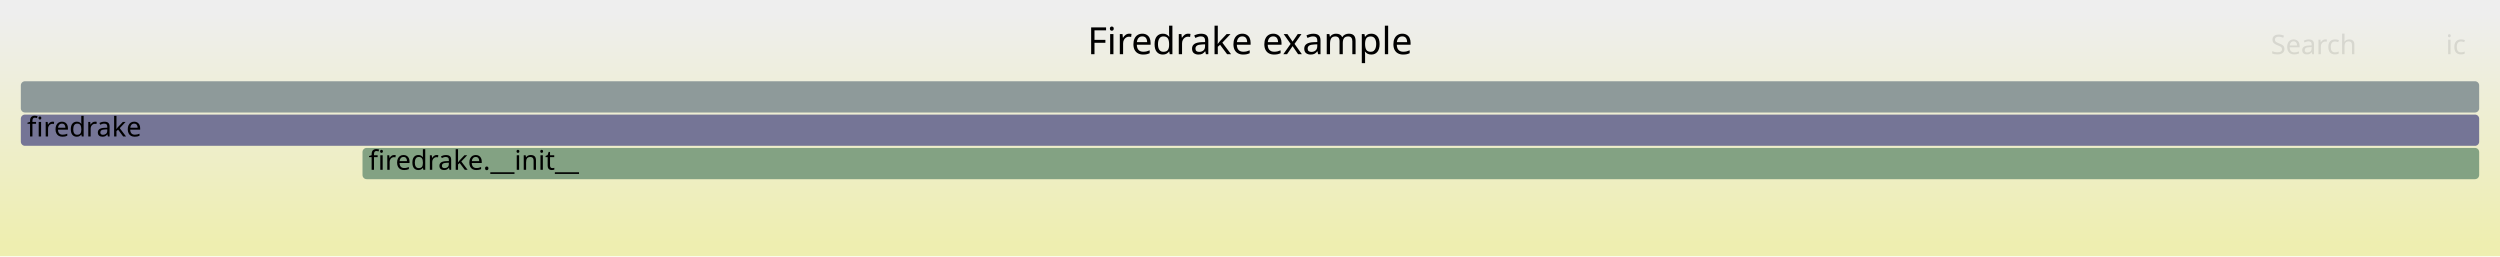
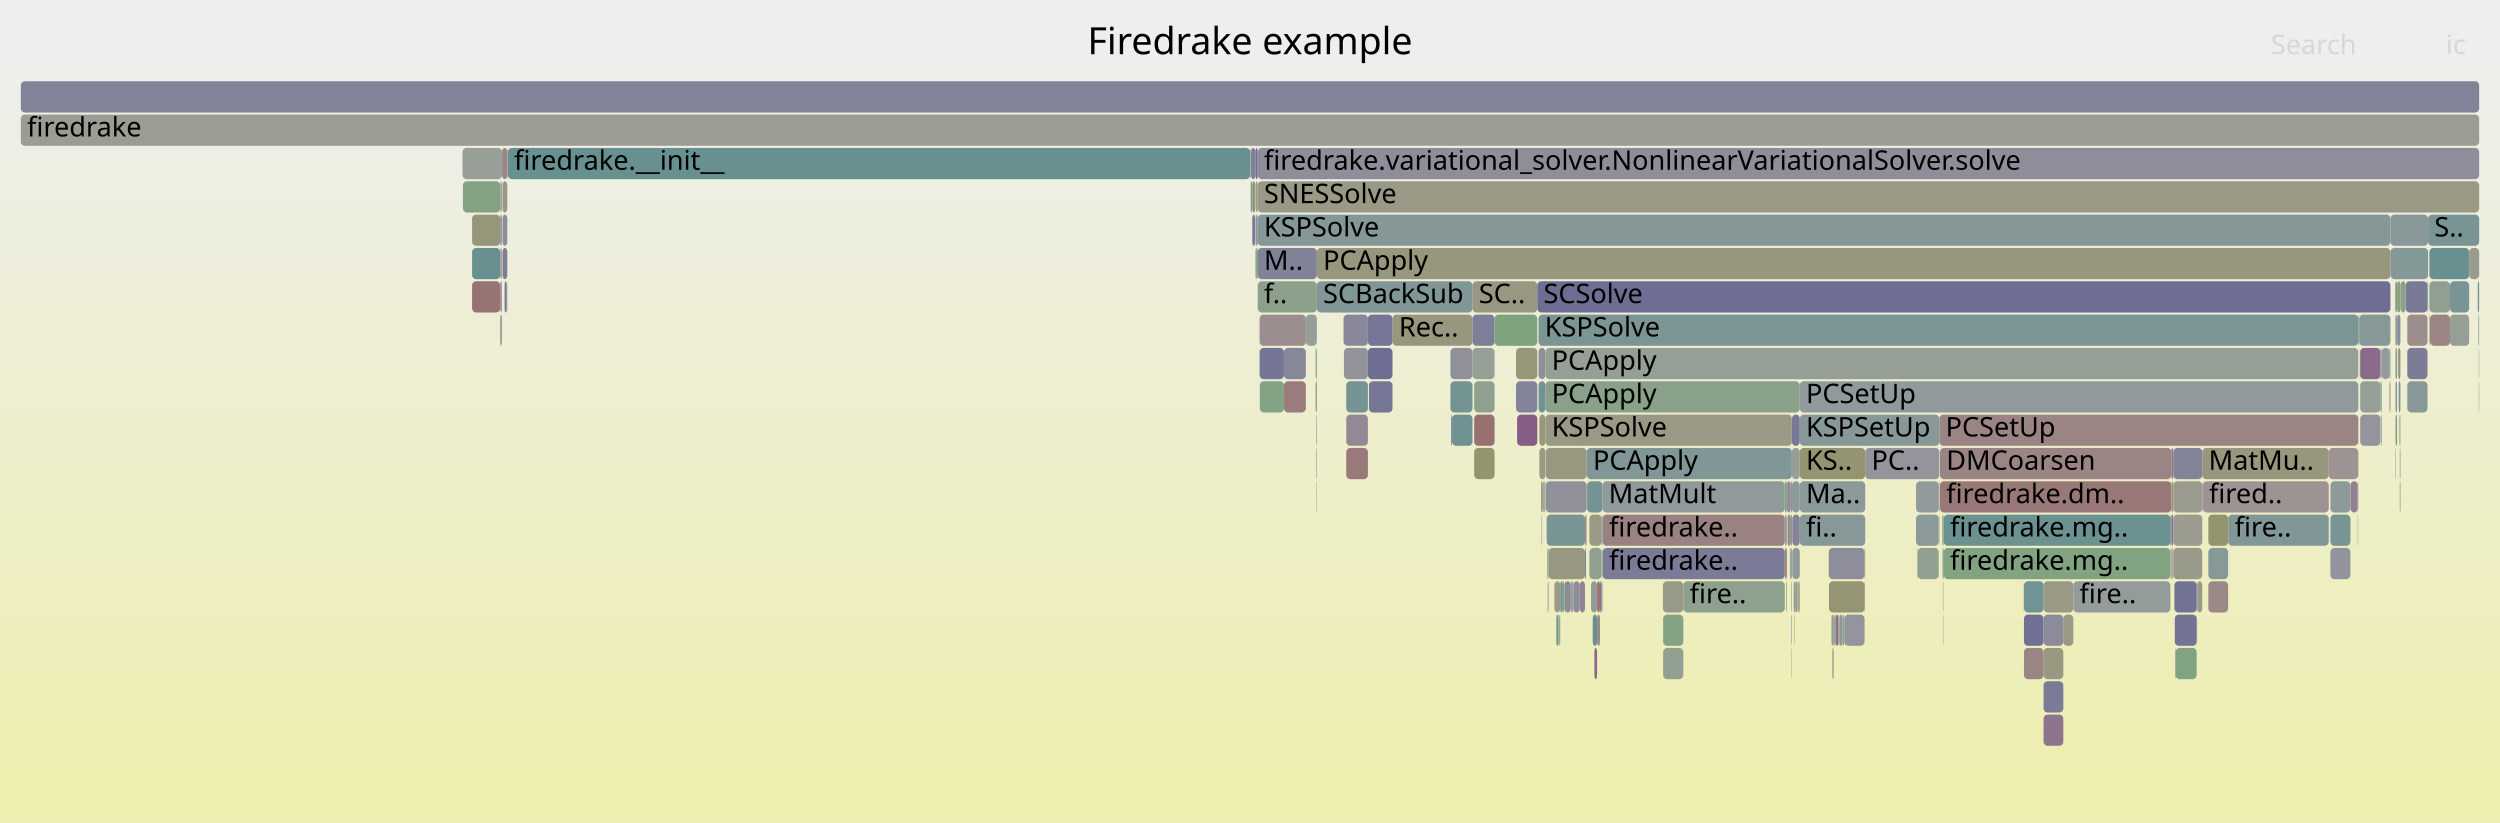
- <svg xmlns="http://www.w3.org/2000/svg" version="1.1" width="1200" height="123" viewBox="0 0 1200 123">
+ <svg xmlns="http://www.w3.org/2000/svg" version="1.1" width="1200" height="395" viewBox="0 0 1200 395">
  <defs>
    <linearGradient id="background" y1="0" y2="1" x1="0" x2="0">
      <stop stop-color="#eeeeee" offset="5%" />
      <stop stop-color="#eeeeb0" offset="95%" />
    </linearGradient>
  </defs>
  <style type="text/css">
	text { font-family:Verdana; font-size:13px; fill:rgb(0,0,0); }
	#search, #ignorecase { opacity:0.1; cursor:pointer; }
	#search:hover, #search.show, #ignorecase:hover, #ignorecase.show { opacity:1; }
	#subtitle { text-anchor:middle; font-color:rgb(160,160,160); }
	#title { text-anchor:middle; font-size:18px}
	#unzoom { cursor:pointer; }
	#frames &gt; *:hover { stroke:black; stroke-width:0.5; cursor:pointer; }
	.hide { display:none; }
	.parent { opacity:0.5; }
</style>
-   <rect x="0.0" y="0" width="1200.0" height="123.0" fill="url(#background)" />
+   <rect x="0.0" y="0" width="1200.0" height="395.0" fill="url(#background)" />
  <text id="title" x="600.00" y="26">Firedrake example</text>
-   <text id="details" x="10.00" y="105"> </text>
+   <text id="details" x="10.00" y="377"> </text>
  <text id="unzoom" x="10.00" y="26" class="hide">Reset Zoom</text>
  <text id="search" x="1090.00" y="26">Search</text>
  <text id="ignorecase" x="1174.00" y="26">ic</text>
-   <text id="matched" x="1090.00" y="105"> </text>
+   <text id="matched" x="1090.00" y="377"> </text>
  <g id="frames">
    <g>
-       <rect x="10.0" y="39" width="1180.0" height="15.0" fill="rgb(141.839,153.81,153.81)" rx="2" ry="2" />
+       <rect x="740.4" y="231" width="0.5" height="15.0" fill="rgb(154.725,132.892,132.892)" rx="2" ry="2" />
+       <text x="743.38" y="241.5" />
+     </g>
+     <g>
+       <rect x="644.9" y="151" width="11.7" height="15.0" fill="rgb(135.565,135.565,153.658)" rx="2" ry="2" />
+       <text x="647.93" y="161.5" />
+     </g>
+     <g>
+       <rect x="1117.8" y="215" width="14.1" height="15.0" fill="rgb(156.595,147.231,147.231)" rx="2" ry="2" />
+       <text x="1120.83" y="225.5" />
+     </g>
+     <g>
+       <rect x="895.3" y="215" width="35.6" height="15.0" fill="rgb(147.547,147.547,155.977)" rx="2" ry="2" />
+       <text x="898.30" y="225.5">PC..</text>
+     </g>
+     <g>
+       <rect x="1054.4" y="279" width="0.2" height="15.0" fill="rgb(123.195,148.976,148.976)" rx="2" ry="2" />
+       <text x="1057.38" y="289.5" />
+     </g>
+     <g>
+       <rect x="932.3" y="247" width="0.5" height="15.0" fill="rgb(148.975,148.975,114.262)" rx="2" ry="2" />
+       <text x="935.30" y="257.5" />
+     </g>
+     <g>
+       <rect x="859.6" y="231" width="0.5" height="15.0" fill="rgb(144.093,122.363,144.093)" rx="2" ry="2" />
+       <text x="862.59" y="241.5" />
+     </g>
+     <g>
+       <rect x="601.1" y="87" width="1.5" height="15.0" fill="rgb(147.98,147.98,109.439)" rx="2" ry="2" />
+       <text x="604.11" y="97.5" />
+     </g>
+     <g>
+       <rect x="919.7" y="247" width="10.9" height="15.0" fill="rgb(139.754,153.27,153.27)" rx="2" ry="2" />
+       <text x="922.67" y="257.5" />
+     </g>
+     <g>
+       <rect x="859.6" y="247" width="0.5" height="15.0" fill="rgb(106.412,144.625,144.625)" rx="2" ry="2" />
+       <text x="862.59" y="257.5" />
+     </g>
+     <g>
+       <rect x="1155.5" y="183" width="9.7" height="15.0" fill="rgb(135.793,152.243,152.243)" rx="2" ry="2" />
+       <text x="1158.47" y="193.5" />
+     </g>
+     <g>
+       <rect x="862.8" y="279" width="0.6" height="15.0" fill="rgb(138.779,161.129,138.779)" rx="2" ry="2" />
+       <text x="865.76" y="289.5" />
+     </g>
+     <g>
+       <rect x="1146.7" y="183" width="0.3" height="15.0" fill="rgb(152.283,152.283,130.296)" rx="2" ry="2" />
+       <text x="1149.71" y="193.5" />
+     </g>
+     <g>
+       <rect x="1151.9" y="215" width="0.3" height="15.0" fill="rgb(120.901,148.382,148.382)" rx="2" ry="2" />
+       <text x="1154.87" y="225.5" />
+     </g>
+     <g>
+       <rect x="706.8" y="135" width="31.1" height="15.0" fill="rgb(152.181,152.181,129.801)" rx="2" ry="2" />
+       <text x="709.82" y="145.5">SC..</text>
+     </g>
+     <g>
+       <rect x="879.1" y="295" width="1.1" height="15.0" fill="rgb(144.838,154.588,154.588)" rx="2" ry="2" />
+       <text x="882.09" y="305.5" />
+     </g>
+     <g>
+       <rect x="738.5" y="151" width="393.5" height="15.0" fill="rgb(123.387,149.026,149.026)" rx="2" ry="2" />
+       <text x="741.47" y="161.5">KSPSolve</text>
+     </g>
+     <g>
+       <rect x="798.2" y="279" width="9.8" height="15.0" fill="rgb(153.325,153.325,135.344)" rx="2" ry="2" />
+       <text x="801.15" y="289.5" />
+     </g>
+     <g>
+       <rect x="1149.8" y="215" width="0.2" height="15.0" fill="rgb(122.176,148.712,148.712)" rx="2" ry="2" />
+       <text x="1152.84" y="225.5" />
+     </g>
+     <g>
+       <rect x="646.2" y="199" width="10.4" height="15.0" fill="rgb(149.497,136.212,149.497)" rx="2" ry="2" />
+       <text x="649.22" y="209.5" />
+     </g>
+     <g>
+       <rect x="980.9" y="279" width="14.3" height="15.0" fill="rgb(153.097,153.097,134.241)" rx="2" ry="2" />
+       <text x="983.89" y="289.5" />
+     </g>
+     <g>
+       <rect x="884.3" y="295" width="1.0" height="15.0" fill="rgb(154.474,154.474,140.913)" rx="2" ry="2" />
+       <text x="887.27" y="305.5" />
+     </g>
+     <g>
+       <rect x="881.1" y="295" width="1.3" height="15.0" fill="rgb(138.746,108.662,138.746)" rx="2" ry="2" />
+       <text x="884.06" y="305.5" />
+     </g>
+     <g>
+       <rect x="766.6" y="279" width="1.4" height="15.0" fill="rgb(152.51,115.909,115.909)" rx="2" ry="2" />
+       <text x="769.64" y="289.5" />
+     </g>
+     <g>
+       <rect x="760.8" y="247" width="0.5" height="15.0" fill="rgb(156.49,146.42,146.42)" rx="2" ry="2" />
+       <text x="763.76" y="257.5" />
+     </g>
+     <g>
+       <rect x="1043.7" y="279" width="10.7" height="15.0" fill="rgb(114.22,114.22,149.526)" rx="2" ry="2" />
+       <text x="1046.72" y="289.5" />
+     </g>
+     <g>
+       <rect x="1044.1" y="311" width="0.2" height="15.0" fill="rgb(135.204,99.585,135.204)" rx="2" ry="2" />
+       <text x="1047.07" y="321.5" />
+     </g>
+     <g>
+       <rect x="743.3" y="263" width="17.5" height="15.0" fill="rgb(152.236,152.236,130.067)" rx="2" ry="2" />
+       <text x="746.34" y="273.5" />
+     </g>
+     <g>
+       <rect x="858.0" y="247" width="1.6" height="15.0" fill="rgb(155.089,135.681,135.681)" rx="2" ry="2" />
+       <text x="860.96" y="257.5" />
+     </g>
+     <g>
+       <rect x="707.6" y="183" width="9.8" height="15.0" fill="rgb(141.958,160.611,141.958)" rx="2" ry="2" />
+       <text x="710.58" y="193.5" />
+     </g>
+     <g>
+       <rect x="863.9" y="247" width="31.4" height="15.0" fill="rgb(135.377,152.135,152.135)" rx="2" ry="2" />
+       <text x="866.88" y="257.5">fi..</text>
+     </g>
+     <g>
+       <rect x="1189.8" y="183" width="0.2" height="15.0" fill="rgb(131.338,151.088,151.088)" rx="2" ry="2" />
+       <text x="1192.84" y="193.5" />
+     </g>
+     <g>
+       <rect x="240.9" y="87" width="0.1" height="15.0" fill="rgb(125.818,125.818,151.771)" rx="2" ry="2" />
+       <text x="243.86" y="97.5" />
+     </g>
+     <g>
+       <rect x="1149.8" y="167" width="0.2" height="15.0" fill="rgb(132.06,162.223,132.06)" rx="2" ry="2" />
+       <text x="1152.84" y="177.5" />
+     </g>
+     <g>
+       <rect x="697.0" y="199" width="9.8" height="15.0" fill="rgb(110.184,145.603,145.603)" rx="2" ry="2" />
+       <text x="699.99" y="209.5" />
+     </g>
+     <g>
+       <rect x="1041.8" y="247" width="0.5" height="15.0" fill="rgb(137.246,104.817,137.246)" rx="2" ry="2" />
+       <text x="1044.77" y="257.5" />
+     </g>
+     <g>
+       <rect x="600.1" y="71" width="0.2" height="15.0" fill="rgb(131.316,162.344,131.316)" rx="2" ry="2" />
+       <text x="603.10" y="81.5" />
+     </g>
+     <g>
+       <rect x="750.9" y="279" width="3.1" height="15.0" fill="rgb(139.446,139.446,154.409)" rx="2" ry="2" />
+       <text x="753.88" y="289.5" />
+     </g>
+     <g>
+       <rect x="602.8" y="119" width="0.5" height="15.0" fill="rgb(124.245,163.495,124.245)" rx="2" ry="2" />
+       <text x="605.81" y="129.5" />
+     </g>
+     <g>
+       <rect x="798.3" y="295" width="9.7" height="15.0" fill="rgb(132.321,162.18,132.321)" rx="2" ry="2" />
+       <text x="801.34" y="305.5" />
+     </g>
+     <g>
+       <rect x="1128.2" y="231" width="3.5" height="15.0" fill="rgb(145.974,127.184,145.974)" rx="2" ry="2" />
+       <text x="1131.23" y="241.5" />
+     </g>
+     <g>
+       <rect x="1147.2" y="183" width="0.2" height="15.0" fill="rgb(149.14,149.14,115.062)" rx="2" ry="2" />
+       <text x="1150.23" y="193.5" />
+     </g>
+     <g>
+       <rect x="863.4" y="279" width="0.5" height="15.0" fill="rgb(153.947,153.947,138.358)" rx="2" ry="2" />
+       <text x="866.39" y="289.5" />
+     </g>
+     <g>
+       <rect x="1132.7" y="167" width="0.2" height="15.0" fill="rgb(149.364,149.364,116.15)" rx="2" ry="2" />
+       <text x="1135.70" y="177.5" />
+     </g>
+     <g>
+       <rect x="243.2" y="135" width="0.3" height="15.0" fill="rgb(153.61,153.61,136.726)" rx="2" ry="2" />
+       <text x="246.21" y="145.5" />
+     </g>
+     <g>
+       <rect x="1189.6" y="151" width="0.4" height="15.0" fill="rgb(150.073,159.29,150.073)" rx="2" ry="2" />
+       <text x="1192.57" y="161.5" />
+     </g>
+     <g>
+       <rect x="860.1" y="199" width="3.8" height="15.0" fill="rgb(121.426,121.426,150.921)" rx="2" ry="2" />
+       <text x="863.13" y="209.5" />
+     </g>
+     <g>
+       <rect x="696.6" y="199" width="0.4" height="15.0" fill="rgb(108.764,108.764,148.471)" rx="2" ry="2" />
+       <text x="699.65" y="209.5" />
+     </g>
+     <g>
+       <rect x="920.2" y="263" width="0.2" height="15.0" fill="rgb(151.358,151.358,125.811)" rx="2" ry="2" />
+       <text x="923.22" y="273.5" />
+     </g>
+     <g>
+       <rect x="933.0" y="263" width="108.8" height="15.0" fill="rgb(129.171,162.693,129.171)" rx="2" ry="2" />
+       <text x="936.01" y="273.5">firedrake.mg..</text>
+     </g>
+     <g>
+       <rect x="240.1" y="135" width="0.8" height="15.0" fill="rgb(150.583,138.995,150.583)" rx="2" ry="2" />
+       <text x="243.05" y="145.5" />
+     </g>
+     <g>
+       <rect x="765.3" y="311" width="1.3" height="15.0" fill="rgb(137.657,105.872,137.657)" rx="2" ry="2" />
+       <text x="768.28" y="321.5" />
+     </g>
+     <g>
+       <rect x="931.2" y="231" width="111.1" height="15.0" fill="rgb(153.07,120.203,120.203)" rx="2" ry="2" />
+       <text x="934.20" y="241.5">firedrake.dm..</text>
+     </g>
+     <g>
+       <rect x="10.0" y="55" width="1180.0" height="15.0" fill="rgb(155.5,155.5,145.883)" rx="2" ry="2" />
+       <text x="13.00" y="65.5">firedrake</text>
+     </g>
+     <g>
+       <rect x="1176.0" y="151" width="9.2" height="15.0" fill="rgb(149.059,159.455,149.059)" rx="2" ry="2" />
+       <text x="1179.02" y="161.5" />
+     </g>
+     <g>
+       <rect x="631.8" y="215" width="0.3" height="15.0" fill="rgb(154.979,154.979,143.362)" rx="2" ry="2" />
+       <text x="634.80" y="225.5" />
+     </g>
+     <g>
+       <rect x="1060.0" y="247" width="9.5" height="15.0" fill="rgb(148.047,148.047,109.766)" rx="2" ry="2" />
+       <text x="1062.99" y="257.5" />
+     </g>
+     <g>
+       <rect x="1154.7" y="135" width="10.5" height="15.0" fill="rgb(121.97,121.97,151.027)" rx="2" ry="2" />
+       <text x="1157.71" y="145.5" />
+     </g>
+     <g>
+       <rect x="758.3" y="279" width="2.5" height="15.0" fill="rgb(147.178,130.269,147.178)" rx="2" ry="2" />
+       <text x="761.32" y="289.5" />
+     </g>
+     <g>
+       <rect x="602.6" y="71" width="1.1" height="15.0" fill="rgb(112.497,112.497,149.193)" rx="2" ry="2" />
+       <text x="605.62" y="81.5" />
+     </g>
+     <g>
+       <rect x="741.4" y="231" width="0.4" height="15.0" fill="rgb(156.414,145.842,145.842)" rx="2" ry="2" />
+       <text x="744.41" y="241.5" />
+     </g>
+     <g>
+       <rect x="862.6" y="279" width="0.2" height="15.0" fill="rgb(155.193,155.193,144.398)" rx="2" ry="2" />
+       <text x="865.61" y="289.5" />
+     </g>
+     <g>
+       <rect x="1118.6" y="231" width="9.6" height="15.0" fill="rgb(142.26,153.919,153.919)" rx="2" ry="2" />
+       <text x="1121.58" y="241.5" />
+     </g>
+     <g>
+       <rect x="222.2" y="87" width="17.9" height="15.0" fill="rgb(131.471,162.319,131.471)" rx="2" ry="2" />
+       <text x="225.18" y="97.5" />
+     </g>
+     <g>
+       <rect x="980.9" y="311" width="9.5" height="15.0" fill="rgb(152.416,152.416,130.937)" rx="2" ry="2" />
+       <text x="983.89" y="321.5" />
+     </g>
+     <g>
+       <rect x="990.4" y="295" width="4.8" height="15.0" fill="rgb(153.009,153.009,133.814)" rx="2" ry="2" />
+       <text x="993.43" y="305.5" />
+     </g>
+     <g>
+       <rect x="668.4" y="151" width="38.4" height="15.0" fill="rgb(151.119,151.119,124.652)" rx="2" ry="2" />
+       <text x="671.45" y="161.5">Rec..</text>
+     </g>
+     <g>
+       <rect x="1150.6" y="151" width="1.6" height="15.0" fill="rgb(141.175,141.175,154.744)" rx="2" ry="2" />
+       <text x="1153.61" y="161.5" />
+     </g>
+     <g>
+       <rect x="761.3" y="247" width="0.3" height="15.0" fill="rgb(152.728,152.728,132.45)" rx="2" ry="2" />
+       <text x="764.27" y="257.5" />
+     </g>
+     <g>
+       <rect x="741.8" y="199" width="118.3" height="15.0" fill="rgb(152.819,152.819,132.893)" rx="2" ry="2" />
+       <text x="744.80" y="209.5">KSPSolve</text>
+     </g>
+     <g>
+       <rect x="863.9" y="215" width="31.4" height="15.0" fill="rgb(148.437,148.437,111.658)" rx="2" ry="2" />
+       <text x="866.88" y="225.5">KS..</text>
+     </g>
+     <g>
+       <rect x="932.6" y="295" width="0.2" height="15.0" fill="rgb(129.291,150.557,150.557)" rx="2" ry="2" />
+       <text x="935.58" y="305.5" />
+     </g>
+     <g>
+       <rect x="1042.4" y="263" width="0.4" height="15.0" fill="rgb(155.982,142.53,142.53)" rx="2" ry="2" />
+       <text x="1045.42" y="273.5" />
+     </g>
+     <g>
+       <rect x="728.2" y="199" width="9.7" height="15.0" fill="rgb(132.8,93.426,132.8)" rx="2" ry="2" />
+       <text x="731.20" y="209.5" />
+     </g>
+     <g>
+       <rect x="1142.6" y="183" width="0.6" height="15.0" fill="rgb(127.124,149.995,149.995)" rx="2" ry="2" />
+       <text x="1145.63" y="193.5" />
+     </g>
+     <g>
+       <rect x="707.6" y="199" width="9.8" height="15.0" fill="rgb(152.101,112.777,112.777)" rx="2" ry="2" />
+       <text x="710.58" y="209.5" />
+     </g>
+     <g>
+       <rect x="1143.2" y="167" width="3.8" height="15.0" fill="rgb(145.639,154.795,154.795)" rx="2" ry="2" />
+       <text x="1146.23" y="177.5" />
+     </g>
+     <g>
+       <rect x="603.7" y="119" width="28.4" height="15.0" fill="rgb(128.863,128.863,152.361)" rx="2" ry="2" />
+       <text x="606.69" y="129.5">M..</text>
+     </g>
+     <g>
+       <rect x="1166.1" y="135" width="9.9" height="15.0" fill="rgb(143.851,160.303,143.851)" rx="2" ry="2" />
+       <text x="1169.11" y="145.5" />
+     </g>
+     <g>
+       <rect x="995.2" y="279" width="46.6" height="15.0" fill="rgb(146.907,155.124,155.124)" rx="2" ry="2" />
+       <text x="998.15" y="289.5">fire..</text>
+     </g>
+     <g>
+       <rect x="1132.4" y="151" width="15.0" height="15.0" fill="rgb(136.177,152.342,152.342)" rx="2" ry="2" />
+       <text x="1135.41" y="161.5" />
+     </g>
+     <g>
+       <rect x="885.3" y="295" width="9.7" height="15.0" fill="rgb(147.503,147.503,155.968)" rx="2" ry="2" />
+       <text x="888.33" y="305.5" />
+     </g>
+     <g>
+       <rect x="1069.5" y="247" width="0.1" height="15.0" fill="rgb(127.55,150.106,150.106)" rx="2" ry="2" />
+       <text x="1072.47" y="257.5" />
+     </g>
+     <g>
+       <rect x="603.7" y="135" width="28.4" height="15.0" fill="rgb(138.988,161.095,138.988)" rx="2" ry="2" />
+       <text x="606.69" y="145.5">f..</text>
+     </g>
+     <g>
+       <rect x="1131.7" y="247" width="0.2" height="15.0" fill="rgb(150.461,150.461,121.464)" rx="2" ry="2" />
+       <text x="1134.67" y="257.5" />
+     </g>
+     <g>
+       <rect x="863.9" y="199" width="67.0" height="15.0" fill="rgb(136.114,152.326,152.326)" rx="2" ry="2" />
+       <text x="866.88" y="209.5">KSPSetUp</text>
+     </g>
+     <g>
+       <rect x="240.1" y="103" width="0.8" height="15.0" fill="rgb(138.33,138.33,154.193)" rx="2" ry="2" />
+       <text x="243.05" y="113.5" />
+     </g>
+     <g>
+       <rect x="1042.3" y="247" width="0.9" height="15.0" fill="rgb(120.755,120.755,150.791)" rx="2" ry="2" />
+       <text x="1045.29" y="257.5" />
+     </g>
+     <g>
+       <rect x="930.6" y="247" width="0.3" height="15.0" fill="rgb(154.342,154.342,140.273)" rx="2" ry="2" />
+       <text x="933.62" y="257.5" />
+     </g>
+     <g>
+       <rect x="742.0" y="215" width="19.6" height="15.0" fill="rgb(151.887,151.887,128.376)" rx="2" ry="2" />
+       <text x="745.05" y="225.5" />
+     </g>
+     <g>
+       <rect x="859.1" y="263" width="0.5" height="15.0" fill="rgb(155.266,155.266,144.751)" rx="2" ry="2" />
+       <text x="862.05" y="273.5" />
+     </g>
+     <g>
+       <rect x="1149.7" y="135" width="0.9" height="15.0" fill="rgb(151.595,151.595,126.959)" rx="2" ry="2" />
+       <text x="1152.69" y="145.5" />
+     </g>
+     <g>
+       <rect x="931.2" y="215" width="111.1" height="15.0" fill="rgb(154.589,131.848,131.848)" rx="2" ry="2" />
+       <text x="934.20" y="225.5">DMCoarsen</text>
+     </g>
+     <g>
+       <rect x="1042.3" y="231" width="0.9" height="15.0" fill="rgb(151.365,151.365,125.845)" rx="2" ry="2" />
+       <text x="1045.29" y="241.5" />
+     </g>
+     <g>
+       <rect x="895.2" y="263" width="0.1" height="15.0" fill="rgb(138.849,153.035,153.035)" rx="2" ry="2" />
+       <text x="898.16" y="273.5" />
+     </g>
+     <g>
+       <rect x="741.8" y="183" width="122.1" height="15.0" fill="rgb(137.259,161.376,137.259)" rx="2" ry="2" />
+       <text x="744.80" y="193.5">PCApply</text>
+     </g>
+     <g>
+       <rect x="761.6" y="215" width="98.5" height="15.0" fill="rgb(128.92,150.461,150.461)" rx="2" ry="2" />
+       <text x="764.63" y="225.5">PCApply</text>
+     </g>
+     <g>
+       <rect x="1132.0" y="151" width="0.4" height="15.0" fill="rgb(138.912,153.051,153.051)" rx="2" ry="2" />
+       <text x="1135.05" y="161.5" />
+     </g>
+     <g>
+       <rect x="632.1" y="135" width="74.7" height="15.0" fill="rgb(128.671,150.396,150.396)" rx="2" ry="2" />
+       <text x="635.08" y="145.5">SCBackSub</text>
+     </g>
+     <g>
+       <rect x="920.4" y="263" width="0.1" height="15.0" fill="rgb(141.51,160.684,141.51)" rx="2" ry="2" />
+       <text x="923.36" y="273.5" />
+     </g>
+     <g>
+       <rect x="932.4" y="263" width="0.2" height="15.0" fill="rgb(119.418,147.997,147.997)" rx="2" ry="2" />
+       <text x="935.45" y="273.5" />
+     </g>
+     <g>
+       <rect x="603.7" y="71" width="586.3" height="15.0" fill="rgb(142.154,142.154,154.933)" rx="2" ry="2" />
+       <text x="606.69" y="81.5">firedrake.variational_solver.NonlinearVariationalSolver.solve</text>
+     </g>
+     <g>
+       <rect x="1043.2" y="231" width="13.9" height="15.0" fill="rgb(155.18,155.18,144.335)" rx="2" ry="2" />
+       <text x="1046.23" y="241.5" />
+     </g>
+     <g>
+       <rect x="860.0" y="295" width="0.1" height="15.0" fill="rgb(133.032,133.032,153.167)" rx="2" ry="2" />
+       <text x="862.97" y="305.5" />
+     </g>
+     <g>
+       <rect x="768.0" y="279" width="0.8" height="15.0" fill="rgb(139.34,110.184,139.34)" rx="2" ry="2" />
+       <text x="770.97" y="289.5" />
+     </g>
+     <g>
+       <rect x="750.2" y="279" width="0.7" height="15.0" fill="rgb(132.57,162.14,132.57)" rx="2" ry="2" />
+       <text x="753.19" y="289.5" />
+     </g>
+     <g>
+       <rect x="762.9" y="247" width="5.9" height="15.0" fill="rgb(152.676,152.676,132.201)" rx="2" ry="2" />
+       <text x="765.92" y="257.5" />
+     </g>
+     <g>
+       <rect x="857.7" y="231" width="1.9" height="15.0" fill="rgb(143.867,143.867,155.265)" rx="2" ry="2" />
+       <text x="860.68" y="241.5" />
+     </g>
+     <g>
+       <rect x="766.6" y="295" width="1.4" height="15.0" fill="rgb(154.977,134.821,134.821)" rx="2" ry="2" />
+       <text x="769.64" y="305.5" />
+     </g>
+     <g>
+       <rect x="860.3" y="247" width="3.6" height="15.0" fill="rgb(131.831,131.831,152.935)" rx="2" ry="2" />
+       <text x="863.28" y="257.5" />
+     </g>
+     <g>
+       <rect x="738.9" y="199" width="2.9" height="15.0" fill="rgb(151.324,151.324,125.648)" rx="2" ry="2" />
+       <text x="741.90" y="209.5" />
+     </g>
+     <g>
+       <rect x="860.3" y="263" width="3.6" height="15.0" fill="rgb(143.476,154.234,154.234)" rx="2" ry="2" />
+       <text x="863.28" y="273.5" />
+     </g>
+     <g>
+       <rect x="603.7" y="103" width="543.7" height="15.0" fill="rgb(132.921,151.498,151.498)" rx="2" ry="2" />
+       <text x="606.69" y="113.5">KSPSolve</text>
+     </g>
+     <g>
+       <rect x="1142.8" y="199" width="0.2" height="15.0" fill="rgb(150.995,150.995,124.052)" rx="2" ry="2" />
+       <text x="1145.79" y="209.5" />
+     </g>
+     <g>
+       <rect x="971.5" y="279" width="9.4" height="15.0" fill="rgb(113.744,146.526,146.526)" rx="2" ry="2" />
+       <text x="974.51" y="289.5" />
+     </g>
+     <g>
+       <rect x="1054.4" y="295" width="0.2" height="15.0" fill="rgb(154.61,154.61,141.569)" rx="2" ry="2" />
+       <text x="1057.38" y="305.5" />
+     </g>
+     <g>
+       <rect x="882.7" y="295" width="0.2" height="15.0" fill="rgb(156.434,145.991,145.991)" rx="2" ry="2" />
+       <text x="885.70" y="305.5" />
+     </g>
+     <g>
+       <rect x="1151.7" y="199" width="0.2" height="15.0" fill="rgb(152.869,118.665,118.665)" rx="2" ry="2" />
+       <text x="1154.67" y="209.5" />
+     </g>
+     <g>
+       <rect x="1057.1" y="215" width="60.7" height="15.0" fill="rgb(151.179,151.179,124.945)" rx="2" ry="2" />
+       <text x="1060.13" y="225.5">MatMu..</text>
+     </g>
+     <g>
+       <rect x="1043.2" y="263" width="13.9" height="15.0" fill="rgb(153.956,153.956,138.4)" rx="2" ry="2" />
+       <text x="1046.23" y="273.5" />
+     </g>
+     <g>
+       <rect x="696.2" y="183" width="10.6" height="15.0" fill="rgb(115.985,147.107,147.107)" rx="2" ry="2" />
+       <text x="699.22" y="193.5" />
+     </g>
+     <g>
+       <rect x="706.8" y="167" width="10.6" height="15.0" fill="rgb(149.426,159.396,149.426)" rx="2" ry="2" />
+       <text x="709.82" y="177.5" />
+     </g>
+     <g>
+       <rect x="727.7" y="167" width="10.2" height="15.0" fill="rgb(150.248,150.248,120.434)" rx="2" ry="2" />
+       <text x="730.73" y="177.5" />
+     </g>
+     <g>
+       <rect x="919.7" y="231" width="10.9" height="15.0" fill="rgb(146.274,154.96,154.96)" rx="2" ry="2" />
+       <text x="922.67" y="241.5" />
+     </g>
+     <g>
+       <rect x="860.1" y="215" width="3.8" height="15.0" fill="rgb(149.894,159.32,149.894)" rx="2" ry="2" />
+       <text x="863.13" y="225.5" />
+     </g>
+     <g>
+       <rect x="1166.1" y="119" width="19.1" height="15.0" fill="rgb(105.373,144.356,144.356)" rx="2" ry="2" />
+       <text x="1169.11" y="129.5" />
+     </g>
+     <g>
+       <rect x="920.5" y="263" width="10.1" height="15.0" fill="rgb(146.49,159.874,146.49)" rx="2" ry="2" />
+       <text x="923.49" y="273.5" />
+     </g>
+     <g>
+       <rect x="880.8" y="295" width="0.3" height="15.0" fill="rgb(154.232,154.232,139.741)" rx="2" ry="2" />
+       <text x="883.76" y="305.5" />
+     </g>
+     <g>
+       <rect x="1132.9" y="199" width="9.7" height="15.0" fill="rgb(147.832,147.832,156.032)" rx="2" ry="2" />
+       <text x="1135.89" y="209.5" />
+     </g>
+     <g>
+       <rect x="1155.5" y="167" width="9.7" height="15.0" fill="rgb(124.212,124.212,151.46)" rx="2" ry="2" />
+       <text x="1158.47" y="177.5" />
+     </g>
+     <g>
+       <rect x="748.9" y="279" width="1.3" height="15.0" fill="rgb(117.501,147.5,147.5)" rx="2" ry="2" />
+       <text x="751.86" y="289.5" />
+     </g>
+     <g>
+       <rect x="616.3" y="183" width="10.5" height="15.0" fill="rgb(153.547,123.857,123.857)" rx="2" ry="2" />
+       <text x="619.25" y="193.5" />
+     </g>
+     <g>
+       <rect x="706.8" y="151" width="10.6" height="15.0" fill="rgb(125.564,125.564,151.722)" rx="2" ry="2" />
+       <text x="709.82" y="161.5" />
+     </g>
+     <g>
+       <rect x="761.8" y="231" width="7.4" height="15.0" fill="rgb(116.321,147.194,147.194)" rx="2" ry="2" />
+       <text x="764.77" y="241.5" />
+     </g>
+     <g>
+       <rect x="241.2" y="87" width="2.3" height="15.0" fill="rgb(153.054,153.054,134.03)" rx="2" ry="2" />
+       <text x="244.19" y="97.5" />
+     </g>
+     <g>
+       <rect x="1150.0" y="167" width="0.6" height="15.0" fill="rgb(128.028,150.23,150.23)" rx="2" ry="2" />
+       <text x="1153.04" y="177.5" />
+     </g>
+     <g>
+       <rect x="226.6" y="103" width="13.5" height="15.0" fill="rgb(150.449,150.449,121.406)" rx="2" ry="2" />
+       <text x="229.59" y="113.5" />
+     </g>
+     <g>
+       <rect x="604.6" y="151" width="22.2" height="15.0" fill="rgb(155.863,141.616,141.616)" rx="2" ry="2" />
+       <text x="607.61" y="161.5" />
+     </g>
+     <g>
+       <rect x="762.9" y="263" width="5.9" height="15.0" fill="rgb(146.098,159.937,146.098)" rx="2" ry="2" />
+       <text x="765.92" y="273.5" />
+     </g>
+     <g>
+       <rect x="626.8" y="151" width="5.3" height="15.0" fill="rgb(148.971,159.47,148.971)" rx="2" ry="2" />
+       <text x="629.84" y="161.5" />
+     </g>
+     <g>
+       <rect x="930.6" y="231" width="0.3" height="15.0" fill="rgb(129.549,129.549,152.493)" rx="2" ry="2" />
+       <text x="933.62" y="241.5" />
+     </g>
+     <g>
+       <rect x="1142.6" y="167" width="0.6" height="15.0" fill="rgb(156.794,148.75,148.75)" rx="2" ry="2" />
+       <text x="1145.63" y="177.5" />
+     </g>
+     <g>
+       <rect x="798.3" y="311" width="9.7" height="15.0" fill="rgb(145.276,160.071,145.276)" rx="2" ry="2" />
+       <text x="801.34" y="321.5" />
+     </g>
+     <g>
+       <rect x="646.2" y="215" width="10.4" height="15.0" fill="rgb(153.187,121.097,121.097)" rx="2" ry="2" />
+       <text x="649.22" y="225.5" />
+     </g>
+     <g>
+       <rect x="657.1" y="183" width="11.3" height="15.0" fill="rgb(118.168,118.168,150.291)" rx="2" ry="2" />
+       <text x="660.09" y="193.5" />
+     </g>
+     <g>
+       <rect x="1165.2" y="135" width="0.3" height="15.0" fill="rgb(106.912,144.755,144.755)" rx="2" ry="2" />
+       <text x="1168.18" y="145.5" />
+     </g>
+     <g>
+       <rect x="1150.0" y="199" width="0.6" height="15.0" fill="rgb(126.713,163.093,126.713)" rx="2" ry="2" />
+       <text x="1153.04" y="209.5" />
+     </g>
+     <g>
+       <rect x="240.1" y="87" width="0.8" height="15.0" fill="rgb(147.777,159.664,147.777)" rx="2" ry="2" />
+       <text x="243.05" y="97.5" />
+     </g>
+     <g>
+       <rect x="739.7" y="231" width="0.5" height="15.0" fill="rgb(153.08,153.08,134.157)" rx="2" ry="2" />
+       <text x="742.75" y="241.5" />
+     </g>
+     <g>
+       <rect x="1132.9" y="183" width="9.7" height="15.0" fill="rgb(148.943,159.474,148.943)" rx="2" ry="2" />
+       <text x="1135.89" y="193.5" />
+     </g>
+     <g>
+       <rect x="980.9" y="327" width="9.5" height="15.0" fill="rgb(122.884,122.884,151.203)" rx="2" ry="2" />
+       <text x="983.89" y="337.5" />
+     </g>
+     <g>
+       <rect x="930.9" y="199" width="201.1" height="15.0" fill="rgb(154.619,132.082,132.082)" rx="2" ry="2" />
+       <text x="933.88" y="209.5">PCSetUp</text>
+     </g>
+     <g>
+       <rect x="737.9" y="135" width="409.5" height="15.0" fill="rgb(110.349,110.349,148.777)" rx="2" ry="2" />
+       <text x="740.89" y="145.5">SCSolve</text>
+     </g>
+     <g>
+       <rect x="226.6" y="119" width="13.5" height="15.0" fill="rgb(104.343,144.089,144.089)" rx="2" ry="2" />
+       <text x="229.59" y="129.5" />
+     </g>
+     <g>
+       <rect x="754.7" y="279" width="0.6" height="15.0" fill="rgb(133.659,133.659,153.289)" rx="2" ry="2" />
+       <text x="757.71" y="289.5" />
+     </g>
+     <g>
+       <rect x="1151.4" y="183" width="0.8" height="15.0" fill="rgb(116.361,147.205,147.205)" rx="2" ry="2" />
+       <text x="1154.41" y="193.5" />
+     </g>
+     <g>
+       <rect x="932.8" y="263" width="0.2" height="15.0" fill="rgb(148.426,148.426,111.601)" rx="2" ry="2" />
+       <text x="935.79" y="273.5" />
+     </g>
+     <g>
+       <rect x="1043.2" y="215" width="13.9" height="15.0" fill="rgb(130.588,130.588,152.694)" rx="2" ry="2" />
+       <text x="1046.23" y="225.5" />
+     </g>
+     <g>
+       <rect x="1131.9" y="231" width="0.1" height="15.0" fill="rgb(154.487,131.064,131.064)" rx="2" ry="2" />
+       <text x="1134.89" y="241.5" />
+     </g>
+     <g>
+       <rect x="859.8" y="295" width="0.2" height="15.0" fill="rgb(122.727,148.855,148.855)" rx="2" ry="2" />
+       <text x="862.80" y="305.5" />
+     </g>
+     <g>
+       <rect x="742.7" y="263" width="0.6" height="15.0" fill="rgb(129.812,162.589,129.812)" rx="2" ry="2" />
+       <text x="745.73" y="273.5" />
+     </g>
+     <g>
+       <rect x="738.5" y="167" width="3.3" height="15.0" fill="rgb(143.268,143.268,155.149)" rx="2" ry="2" />
+       <text x="741.47" y="177.5" />
+     </g>
+     <g>
+       <rect x="1054.8" y="279" width="2.3" height="15.0" fill="rgb(153.857,153.857,137.92)" rx="2" ry="2" />
+       <text x="1057.84" y="289.5" />
+     </g>
+     <g>
+       <rect x="856.7" y="231" width="1.0" height="15.0" fill="rgb(133.298,162.021,133.298)" rx="2" ry="2" />
+       <text x="859.66" y="241.5" />
+     </g>
+     <g>
+       <rect x="971.5" y="295" width="9.4" height="15.0" fill="rgb(111.952,111.952,149.087)" rx="2" ry="2" />
+       <text x="974.51" y="305.5" />
+     </g>
+     <g>
+       <rect x="738.5" y="183" width="3.3" height="15.0" fill="rgb(110.524,145.692,145.692)" rx="2" ry="2" />
+       <text x="741.47" y="193.5" />
+     </g>
+     <g>
+       <rect x="631.9" y="231" width="0.2" height="15.0" fill="rgb(152.151,152.151,129.655)" rx="2" ry="2" />
+       <text x="634.93" y="241.5" />
+     </g>
+     <g>
+       <rect x="727.7" y="183" width="10.2" height="15.0" fill="rgb(129.561,129.561,152.496)" rx="2" ry="2" />
+       <text x="730.73" y="193.5" />
+     </g>
+     <g>
+       <rect x="1149.8" y="199" width="0.2" height="15.0" fill="rgb(152.917,152.917,133.368)" rx="2" ry="2" />
+       <text x="1152.84" y="209.5" />
+     </g>
+     <g>
+       <rect x="859.8" y="279" width="0.2" height="15.0" fill="rgb(149.434,149.434,116.487)" rx="2" ry="2" />
+       <text x="862.80" y="289.5" />
+     </g>
+     <g>
+       <rect x="243.8" y="71" width="356.3" height="15.0" fill="rgb(104.542,144.141,144.141)" rx="2" ry="2" />
+       <text x="246.76" y="81.5">firedrake.__init__</text>
+     </g>
+     <g>
+       <rect x="980.9" y="295" width="9.5" height="15.0" fill="rgb(139.126,139.126,154.347)" rx="2" ry="2" />
+       <text x="983.89" y="305.5" />
+     </g>
+     <g>
+       <rect x="932.6" y="263" width="0.2" height="15.0" fill="rgb(111.76,111.76,149.05)" rx="2" ry="2" />
+       <text x="935.58" y="273.5" />
+     </g>
+     <g>
+       <rect x="1147.4" y="119" width="18.1" height="15.0" fill="rgb(132.941,151.503,151.503)" rx="2" ry="2" />
+       <text x="1150.38" y="129.5" />
+     </g>
+     <g>
+       <rect x="857.4" y="279" width="0.3" height="15.0" fill="rgb(122.455,148.785,148.785)" rx="2" ry="2" />
+       <text x="860.42" y="289.5" />
+     </g>
+     <g>
+       <rect x="1151.9" y="199" width="0.3" height="15.0" fill="rgb(147.386,159.728,147.386)" rx="2" ry="2" />
+       <text x="1154.87" y="209.5" />
+     </g>
+     <g>
+       <rect x="769.2" y="231" width="87.5" height="15.0" fill="rgb(144.366,154.465,154.465)" rx="2" ry="2" />
+       <text x="772.16" y="241.5">MatMult</text>
+     </g>
+     <g>
+       <rect x="861.8" y="279" width="0.2" height="15.0" fill="rgb(107.249,144.842,144.842)" rx="2" ry="2" />
+       <text x="864.82" y="289.5" />
+     </g>
+     <g>
+       <rect x="632.1" y="119" width="515.3" height="15.0" fill="rgb(151.379,151.379,125.913)" rx="2" ry="2" />
+       <text x="635.08" y="129.5">PCApply</text>
+     </g>
+     <g>
+       <rect x="1150.0" y="151" width="0.6" height="15.0" fill="rgb(149.688,159.353,149.688)" rx="2" ry="2" />
+       <text x="1153.04" y="161.5" />
+     </g>
+     <g>
+       <rect x="1152.2" y="135" width="0.1" height="15.0" fill="rgb(144.643,154.537,154.537)" rx="2" ry="2" />
+       <text x="1155.18" y="145.5" />
+     </g>
+     <g>
+       <rect x="746.3" y="279" width="2.6" height="15.0" fill="rgb(153.972,153.972,138.48)" rx="2" ry="2" />
+       <text x="749.26" y="289.5" />
+     </g>
+     <g>
+       <rect x="656.6" y="151" width="11.8" height="15.0" fill="rgb(118.084,118.084,150.274)" rx="2" ry="2" />
+       <text x="659.62" y="161.5" />
+     </g>
+     <g>
+       <rect x="877.8" y="263" width="17.2" height="15.0" fill="rgb(141.352,141.352,154.778)" rx="2" ry="2" />
+       <text x="880.75" y="273.5" />
+     </g>
+     <g>
+       <rect x="808.0" y="279" width="48.7" height="15.0" fill="rgb(142.056,160.596,142.056)" rx="2" ry="2" />
+       <text x="811.03" y="289.5">fire..</text>
+     </g>
+     <g>
+       <rect x="859.8" y="311" width="0.2" height="15.0" fill="rgb(153.885,153.885,138.058)" rx="2" ry="2" />
+       <text x="862.80" y="321.5" />
+     </g>
+     <g>
+       <rect x="764.5" y="295" width="2.1" height="15.0" fill="rgb(105.481,144.384,144.384)" rx="2" ry="2" />
+       <text x="767.49" y="305.5" />
+     </g>
+     <g>
+       <rect x="856.8" y="247" width="0.9" height="15.0" fill="rgb(143.995,160.28,143.995)" rx="2" ry="2" />
+       <text x="859.83" y="257.5" />
+     </g>
+     <g>
+       <rect x="747.0" y="295" width="1.1" height="15.0" fill="rgb(123.815,149.137,149.137)" rx="2" ry="2" />
+       <text x="750.03" y="305.5" />
+     </g>
+     <g>
+       <rect x="1118.6" y="247" width="9.6" height="15.0" fill="rgb(120.2,148.2,148.2)" rx="2" ry="2" />
+       <text x="1121.58" y="257.5" />
+     </g>
+     <g>
+       <rect x="631.8" y="199" width="0.3" height="15.0" fill="rgb(144.512,154.503,154.503)" rx="2" ry="2" />
+       <text x="634.80" y="209.5" />
+     </g>
+     <g>
+       <rect x="1131.9" y="215" width="0.1" height="15.0" fill="rgb(111.805,146.024,146.024)" rx="2" ry="2" />
+       <text x="1134.89" y="225.5" />
+     </g>
+     <g>
+       <rect x="859.6" y="263" width="0.5" height="15.0" fill="rgb(134.059,151.793,151.793)" rx="2" ry="2" />
+       <text x="862.59" y="273.5" />
+     </g>
+     <g>
+       <rect x="602.4" y="119" width="0.2" height="15.0" fill="rgb(149.171,149.171,115.212)" rx="2" ry="2" />
+       <text x="605.42" y="129.5" />
+     </g>
+     <g>
+       <rect x="742.0" y="231" width="19.6" height="15.0" fill="rgb(144.059,144.059,155.302)" rx="2" ry="2" />
+       <text x="745.05" y="241.5" />
+     </g>
+     <g>
+       <rect x="880.2" y="295" width="0.6" height="15.0" fill="rgb(144.903,160.132,144.903)" rx="2" ry="2" />
+       <text x="883.17" y="305.5" />
+     </g>
+     <g>
+       <rect x="604.7" y="183" width="11.6" height="15.0" fill="rgb(132.303,162.183,132.303)" rx="2" ry="2" />
+       <text x="607.75" y="193.5" />
+     </g>
+     <g>
+       <rect x="1054.6" y="279" width="0.2" height="15.0" fill="rgb(108.326,145.121,145.121)" rx="2" ry="2" />
+       <text x="1057.61" y="289.5" />
+     </g>
+     <g>
+       <rect x="1147.2" y="167" width="0.2" height="15.0" fill="rgb(133.07,133.07,153.175)" rx="2" ry="2" />
+       <text x="1150.23" y="177.5" />
+     </g>
+     <g>
+       <rect x="754.0" y="279" width="0.7" height="15.0" fill="rgb(146.537,159.866,146.537)" rx="2" ry="2" />
+       <text x="757.03" y="289.5" />
+     </g>
+     <g>
+       <rect x="860.0" y="279" width="0.1" height="15.0" fill="rgb(138.303,138.303,154.188)" rx="2" ry="2" />
+       <text x="862.97" y="289.5" />
+     </g>
+     <g>
+       <rect x="980.9" y="343" width="9.5" height="15.0" fill="rgb(141.885,116.707,141.885)" rx="2" ry="2" />
+       <text x="983.89" y="353.5" />
+     </g>
+     <g>
+       <rect x="863.9" y="231" width="31.4" height="15.0" fill="rgb(137.736,152.746,152.746)" rx="2" ry="2" />
+       <text x="866.88" y="241.5">Ma..</text>
+     </g>
+     <g>
+       <rect x="240.1" y="151" width="0.8" height="15.0" fill="rgb(156.364,145.455,145.455)" rx="2" ry="2" />
+       <text x="243.05" y="161.5" />
+     </g>
+     <g>
+       <rect x="604.6" y="167" width="11.7" height="15.0" fill="rgb(117.291,117.291,150.121)" rx="2" ry="2" />
+       <text x="607.61" y="177.5" />
+     </g>
+     <g>
+       <rect x="696.2" y="167" width="10.6" height="15.0" fill="rgb(144.095,144.095,155.309)" rx="2" ry="2" />
+       <text x="699.22" y="177.5" />
+     </g>
+     <g>
+       <rect x="602.4" y="103" width="0.2" height="15.0" fill="rgb(138.894,161.11,138.894)" rx="2" ry="2" />
+       <text x="605.42" y="113.5" />
+     </g>
+     <g>
+       <rect x="600.5" y="71" width="2.1" height="15.0" fill="rgb(126.575,126.575,151.918)" rx="2" ry="2" />
+       <text x="603.51" y="81.5" />
+     </g>
+     <g>
+       <rect x="1044.3" y="311" width="10.1" height="15.0" fill="rgb(129.671,162.612,129.671)" rx="2" ry="2" />
+       <text x="1047.34" y="321.5" />
+     </g>
+     <g>
+       <rect x="932.8" y="247" width="0.2" height="15.0" fill="rgb(109.82,145.509,145.509)" rx="2" ry="2" />
+       <text x="935.79" y="257.5" />
+     </g>
+     <g>
+       <rect x="879.5" y="311" width="0.4" height="15.0" fill="rgb(155.316,155.316,144.995)" rx="2" ry="2" />
+       <text x="882.47" y="321.5" />
+     </g>
+     <g>
+       <rect x="769.3" y="247" width="87.4" height="15.0" fill="rgb(154.314,129.744,129.744)" rx="2" ry="2" />
+       <text x="772.32" y="257.5">firedrake..</text>
+     </g>
+     <g>
+       <rect x="1069.6" y="247" width="48.2" height="15.0" fill="rgb(128.508,150.354,150.354)" rx="2" ry="2" />
+       <text x="1072.64" y="257.5">fire..</text>
+     </g>
+     <g>
+       <rect x="741.8" y="167" width="390.2" height="15.0" fill="rgb(150.426,159.233,150.426)" rx="2" ry="2" />
+       <text x="744.80" y="177.5">PCApply</text>
+     </g>
+     <g>
+       <rect x="240.1" y="119" width="0.8" height="15.0" fill="rgb(154.465,154.465,140.87)" rx="2" ry="2" />
+       <text x="243.05" y="129.5" />
+     </g>
+     <g>
+       <rect x="631.5" y="183" width="0.6" height="15.0" fill="rgb(148.671,148.671,112.788)" rx="2" ry="2" />
+       <text x="634.55" y="193.5" />
+     </g>
+     <g>
+       <rect x="768.8" y="247" width="0.4" height="15.0" fill="rgb(129.423,129.423,152.469)" rx="2" ry="2" />
+       <text x="771.76" y="257.5" />
+     </g>
+     <g>
+       <rect x="932.6" y="279" width="0.2" height="15.0" fill="rgb(154.531,131.407,131.407)" rx="2" ry="2" />
+       <text x="935.58" y="289.5" />
+     </g>
+     <g>
+       <rect x="971.5" y="311" width="9.4" height="15.0" fill="rgb(154.828,133.679,133.679)" rx="2" ry="2" />
+       <text x="974.51" y="321.5" />
+     </g>
+     <g>
+       <rect x="1118.6" y="263" width="9.6" height="15.0" fill="rgb(146.799,146.799,155.832)" rx="2" ry="2" />
+       <text x="1121.58" y="273.5" />
+     </g>
+     <g>
+       <rect x="768.9" y="279" width="0.3" height="15.0" fill="rgb(129.966,162.564,129.966)" rx="2" ry="2" />
+       <text x="771.92" y="289.5" />
+     </g>
+     <g>
+       <rect x="10.0" y="39" width="1180.0" height="15.0" fill="rgb(129.618,129.618,152.507)" rx="2" ry="2" />
      <text x="13.00" y="49.5" />
    </g>
    <g>
-       <rect x="174.0" y="71" width="1016.0" height="15.0" fill="rgb(131.116,162.376,131.116)" rx="2" ry="2" />
-       <text x="176.96" y="81.5">firedrake.__init__</text>
-     </g>
-     <g>
-       <rect x="10.0" y="55" width="1180.0" height="15.0" fill="rgb(117.277,117.277,150.118)" rx="2" ry="2" />
-       <text x="13.00" y="65.5">firedrake</text>
+       <rect x="603.3" y="119" width="0.4" height="15.0" fill="rgb(110.515,145.689,145.689)" rx="2" ry="2" />
+       <text x="606.34" y="129.5" />
+     </g>
+     <g>
+       <rect x="748.7" y="295" width="0.2" height="15.0" fill="rgb(108.912,145.274,145.274)" rx="2" ry="2" />
+       <text x="751.65" y="305.5" />
+     </g>
+     <g>
+       <rect x="1060.0" y="279" width="9.5" height="15.0" fill="rgb(155.212,136.625,136.625)" rx="2" ry="2" />
+       <text x="1062.99" y="289.5" />
+     </g>
+     <g>
+       <rect x="222.0" y="71" width="19.0" height="15.0" fill="rgb(150.897,159.156,150.897)" rx="2" ry="2" />
+       <text x="225.00" y="81.5" />
+     </g>
+     <g>
+       <rect x="1043.9" y="295" width="10.5" height="15.0" fill="rgb(115.243,115.243,149.725)" rx="2" ry="2" />
+       <text x="1046.90" y="305.5" />
+     </g>
+     <g>
+       <rect x="241.2" y="103" width="2.3" height="15.0" fill="rgb(140.812,140.812,154.673)" rx="2" ry="2" />
+       <text x="244.19" y="113.5" />
+     </g>
+     <g>
+       <rect x="877.9" y="279" width="17.1" height="15.0" fill="rgb(149.442,149.442,116.525)" rx="2" ry="2" />
+       <text x="880.89" y="289.5" />
+     </g>
+     <g>
+       <rect x="863.9" y="183" width="268.1" height="15.0" fill="rgb(144.306,154.45,154.45)" rx="2" ry="2" />
+       <text x="866.88" y="193.5">PCSetUp</text>
+     </g>
+     <g>
+       <rect x="1057.1" y="231" width="0.2" height="15.0" fill="rgb(155.687,140.268,140.268)" rx="2" ry="2" />
+       <text x="1060.13" y="241.5" />
+     </g>
+     <g>
+       <rect x="740.0" y="247" width="0.2" height="15.0" fill="rgb(113.58,113.58,149.403)" rx="2" ry="2" />
+       <text x="742.99" y="257.5" />
+     </g>
+     <g>
+       <rect x="768.9" y="263" width="0.3" height="15.0" fill="rgb(127.758,162.923,127.758)" rx="2" ry="2" />
+       <text x="771.92" y="273.5" />
+     </g>
+     <g>
+       <rect x="1165.5" y="103" width="24.5" height="15.0" fill="rgb(120.781,148.351,148.351)" rx="2" ry="2" />
+       <text x="1168.49" y="113.5">S..</text>
+     </g>
+     <g>
+       <rect x="631.5" y="167" width="0.6" height="15.0" fill="rgb(134.548,161.818,134.548)" rx="2" ry="2" />
+       <text x="634.55" y="177.5" />
+     </g>
+     <g>
+       <rect x="645.1" y="167" width="11.5" height="15.0" fill="rgb(147.337,147.337,155.936)" rx="2" ry="2" />
+       <text x="648.06" y="177.5" />
+     </g>
+     <g>
+       <rect x="600.3" y="87" width="0.2" height="15.0" fill="rgb(154.919,154.919,143.07)" rx="2" ry="2" />
+       <text x="603.26" y="97.5" />
+     </g>
+     <g>
+       <rect x="1147.4" y="103" width="18.1" height="15.0" fill="rgb(137.158,152.596,152.596)" rx="2" ry="2" />
+       <text x="1150.38" y="113.5" />
+     </g>
+     <g>
+       <rect x="1150.6" y="135" width="1.6" height="15.0" fill="rgb(129.249,162.68,129.249)" rx="2" ry="2" />
+       <text x="1153.61" y="145.5" />
+     </g>
+     <g>
+       <rect x="1166.4" y="151" width="9.6" height="15.0" fill="rgb(154.751,133.092,133.092)" rx="2" ry="2" />
+       <text x="1169.45" y="161.5" />
+     </g>
+     <g>
+       <rect x="882.4" y="295" width="0.3" height="15.0" fill="rgb(153.47,153.47,136.049)" rx="2" ry="2" />
+       <text x="885.41" y="305.5" />
+     </g>
+     <g>
+       <rect x="760.8" y="263" width="0.5" height="15.0" fill="rgb(131.949,131.949,152.958)" rx="2" ry="2" />
+       <text x="763.76" y="273.5" />
+     </g>
+     <g>
+       <rect x="1166.1" y="151" width="0.3" height="15.0" fill="rgb(141.84,160.631,141.84)" rx="2" ry="2" />
+       <text x="1169.11" y="161.5" />
+     </g>
+     <g>
+       <rect x="707.6" y="215" width="9.8" height="15.0" fill="rgb(148.128,148.128,110.159)" rx="2" ry="2" />
+       <text x="710.58" y="225.5" />
+     </g>
+     <g>
+       <rect x="740.2" y="231" width="0.2" height="15.0" fill="rgb(131.142,131.142,152.802)" rx="2" ry="2" />
+       <text x="743.17" y="241.5" />
+     </g>
+     <g>
+       <rect x="656.6" y="167" width="11.8" height="15.0" fill="rgb(110.224,110.224,148.753)" rx="2" ry="2" />
+       <text x="659.62" y="177.5" />
+     </g>
+     <g>
+       <rect x="748.1" y="295" width="0.6" height="15.0" fill="rgb(130.084,162.545,130.084)" rx="2" ry="2" />
+       <text x="751.09" y="305.5" />
+     </g>
+     <g>
+       <rect x="1060.0" y="263" width="9.5" height="15.0" fill="rgb(135.457,152.156,152.156)" rx="2" ry="2" />
+       <text x="1062.99" y="273.5" />
+     </g>
+     <g>
+       <rect x="226.6" y="135" width="13.5" height="15.0" fill="rgb(152.341,114.614,114.614)" rx="2" ry="2" />
+       <text x="229.59" y="145.5" />
+     </g>
+     <g>
+       <rect x="856.8" y="263" width="0.9" height="15.0" fill="rgb(154.103,128.121,128.121)" rx="2" ry="2" />
+       <text x="859.83" y="273.5" />
+     </g>
+     <g>
+       <rect x="1132.9" y="167" width="9.7" height="15.0" fill="rgb(138.001,106.752,138.001)" rx="2" ry="2" />
+       <text x="1135.89" y="177.5" />
+     </g>
+     <g>
+       <rect x="616.3" y="167" width="10.5" height="15.0" fill="rgb(135.111,135.111,153.57)" rx="2" ry="2" />
+       <text x="619.25" y="177.5" />
+     </g>
+     <g>
+       <rect x="602.8" y="87" width="0.9" height="15.0" fill="rgb(146.395,159.889,146.395)" rx="2" ry="2" />
+       <text x="605.81" y="97.5" />
+     </g>
+     <g>
+       <rect x="1151.1" y="167" width="1.1" height="15.0" fill="rgb(148.78,148.78,113.318)" rx="2" ry="2" />
+       <text x="1154.07" y="177.5" />
+     </g>
+     <g>
+       <rect x="862.0" y="279" width="0.6" height="15.0" fill="rgb(150.32,150.32,120.781)" rx="2" ry="2" />
+       <text x="864.96" y="289.5" />
+     </g>
+     <g>
+       <rect x="1042.3" y="215" width="0.9" height="15.0" fill="rgb(141.902,116.749,141.902)" rx="2" ry="2" />
+       <text x="1045.29" y="225.5" />
+     </g>
+     <g>
+       <rect x="1155.5" y="151" width="9.7" height="15.0" fill="rgb(155.712,140.458,140.458)" rx="2" ry="2" />
+       <text x="1158.47" y="161.5" />
+     </g>
+     <g>
+       <rect x="971.4" y="279" width="0.1" height="15.0" fill="rgb(148.085,148.085,109.949)" rx="2" ry="2" />
+       <text x="974.37" y="289.5" />
+     </g>
+     <g>
+       <rect x="933.0" y="247" width="108.8" height="15.0" fill="rgb(108.254,145.103,145.103)" rx="2" ry="2" />
+       <text x="936.01" y="257.5">firedrake.mg..</text>
+     </g>
+     <g>
+       <rect x="1150.0" y="183" width="0.6" height="15.0" fill="rgb(151.88,142.317,151.88)" rx="2" ry="2" />
+       <text x="1153.04" y="193.5" />
+     </g>
+     <g>
+       <rect x="861.0" y="279" width="0.5" height="15.0" fill="rgb(122.199,122.199,151.071)" rx="2" ry="2" />
+       <text x="864.01" y="289.5" />
+     </g>
+     <g>
+       <rect x="895.0" y="263" width="0.2" height="15.0" fill="rgb(149.144,149.144,115.081)" rx="2" ry="2" />
+       <text x="897.99" y="273.5" />
+     </g>
+     <g>
+       <rect x="861.5" y="279" width="0.3" height="15.0" fill="rgb(145.246,145.246,155.532)" rx="2" ry="2" />
+       <text x="864.55" y="289.5" />
+     </g>
+     <g>
+       <rect x="1176.0" y="135" width="9.2" height="15.0" fill="rgb(119.512,148.022,148.022)" rx="2" ry="2" />
+       <text x="1179.02" y="145.5" />
+     </g>
+     <g>
+       <rect x="1131.7" y="231" width="0.2" height="15.0" fill="rgb(140.621,160.829,140.621)" rx="2" ry="2" />
+       <text x="1134.67" y="241.5" />
+     </g>
+     <g>
+       <rect x="646.2" y="183" width="10.4" height="15.0" fill="rgb(115.569,146.999,146.999)" rx="2" ry="2" />
+       <text x="649.22" y="193.5" />
+     </g>
+     <g>
+       <rect x="742.4" y="247" width="18.4" height="15.0" fill="rgb(120.795,148.354,148.354)" rx="2" ry="2" />
+       <text x="745.39" y="257.5" />
+     </g>
+     <g>
+       <rect x="717.4" y="151" width="20.5" height="15.0" fill="rgb(125.626,163.27,125.626)" rx="2" ry="2" />
+       <text x="720.36" y="161.5" />
+     </g>
+     <g>
+       <rect x="242.2" y="135" width="1.0" height="15.0" fill="rgb(118.46,118.46,150.347)" rx="2" ry="2" />
+       <text x="245.23" y="145.5" />
+     </g>
+     <g>
+       <rect x="1149.8" y="183" width="0.2" height="15.0" fill="rgb(147.843,147.843,156.034)" rx="2" ry="2" />
+       <text x="1152.84" y="193.5" />
+     </g>
+     <g>
+       <rect x="241.2" y="119" width="2.3" height="15.0" fill="rgb(126.31,126.31,151.867)" rx="2" ry="2" />
+       <text x="244.19" y="129.5" />
+     </g>
+     <g>
+       <rect x="241.0" y="71" width="2.5" height="15.0" fill="rgb(154.739,133,133)" rx="2" ry="2" />
+       <text x="244.01" y="81.5" />
+     </g>
+     <g>
+       <rect x="601.1" y="103" width="1.3" height="15.0" fill="rgb(121.49,121.49,150.934)" rx="2" ry="2" />
+       <text x="604.11" y="113.5" />
+     </g>
+     <g>
+       <rect x="746.1" y="279" width="0.2" height="15.0" fill="rgb(153.602,124.285,124.285)" rx="2" ry="2" />
+       <text x="749.08" y="289.5" />
+     </g>
+     <g>
+       <rect x="740.9" y="231" width="0.5" height="15.0" fill="rgb(125.277,163.327,125.277)" rx="2" ry="2" />
+       <text x="743.90" y="241.5" />
+     </g>
+     <g>
+       <rect x="860.1" y="231" width="3.8" height="15.0" fill="rgb(141.976,153.846,153.846)" rx="2" ry="2" />
+       <text x="863.13" y="241.5" />
+     </g>
+     <g>
+       <rect x="742.9" y="279" width="0.4" height="15.0" fill="rgb(143.494,143.494,155.192)" rx="2" ry="2" />
+       <text x="745.93" y="289.5" />
+     </g>
+     <g>
+       <rect x="1185.2" y="119" width="4.8" height="15.0" fill="rgb(154.553,154.553,141.296)" rx="2" ry="2" />
+       <text x="1188.18" y="129.5" />
+     </g>
+     <g>
+       <rect x="1143.0" y="199" width="0.2" height="15.0" fill="rgb(119.148,119.148,150.48)" rx="2" ry="2" />
+       <text x="1146.04" y="209.5" />
+     </g>
+     <g>
+       <rect x="755.3" y="279" width="3.0" height="15.0" fill="rgb(141.008,141.008,154.711)" rx="2" ry="2" />
+       <text x="758.25" y="289.5" />
+     </g>
+     <g>
+       <rect x="1152.3" y="135" width="2.4" height="15.0" fill="rgb(135.317,161.693,135.317)" rx="2" ry="2" />
+       <text x="1155.34" y="145.5" />
+     </g>
+     <g>
+       <rect x="1041.9" y="263" width="0.4" height="15.0" fill="rgb(122.001,148.667,148.667)" rx="2" ry="2" />
+       <text x="1044.94" y="273.5" />
+     </g>
+     <g>
+       <rect x="1042.8" y="263" width="0.4" height="15.0" fill="rgb(155.466,138.57,138.57)" rx="2" ry="2" />
+       <text x="1045.83" y="273.5" />
+     </g>
+     <g>
+       <rect x="763.7" y="279" width="2.9" height="15.0" fill="rgb(146.3,154.967,154.967)" rx="2" ry="2" />
+       <text x="766.71" y="289.5" />
+     </g>
+     <g>
+       <rect x="879.9" y="311" width="0.3" height="15.0" fill="rgb(152.701,152.701,132.319)" rx="2" ry="2" />
+       <text x="882.92" y="321.5" />
+     </g>
+     <g>
+       <rect x="1147.0" y="167" width="0.2" height="15.0" fill="rgb(154.427,130.609,130.609)" rx="2" ry="2" />
+       <text x="1150.03" y="177.5" />
+     </g>
+     <g>
+       <rect x="603.7" y="87" width="586.3" height="15.0" fill="rgb(152.841,152.841,132.996)" rx="2" ry="2" />
+       <text x="606.69" y="97.5">SNESSolve</text>
+     </g>
+     <g>
+       <rect x="769.3" y="263" width="87.4" height="15.0" fill="rgb(122.81,122.81,151.189)" rx="2" ry="2" />
+       <text x="772.32" y="273.5">firedrake..</text>
+     </g>
+     <g>
+       <rect x="895.0" y="279" width="0.2" height="15.0" fill="rgb(154.572,131.717,131.717)" rx="2" ry="2" />
+       <text x="897.99" y="289.5" />
+     </g>
+     <g>
+       <rect x="600.5" y="87" width="0.6" height="15.0" fill="rgb(122.187,148.715,148.715)" rx="2" ry="2" />
+       <text x="603.51" y="97.5" />
+     </g>
+     <g>
+       <rect x="1189.3" y="135" width="0.7" height="15.0" fill="rgb(121.285,148.481,148.481)" rx="2" ry="2" />
+       <text x="1192.26" y="145.5" />
+     </g>
+     <g>
+       <rect x="882.9" y="295" width="1.4" height="15.0" fill="rgb(137.391,152.657,152.657)" rx="2" ry="2" />
+       <text x="885.93" y="305.5" />
+     </g>
+     <g>
+       <rect x="243.5" y="71" width="0.3" height="15.0" fill="rgb(154.955,154.955,143.242)" rx="2" ry="2" />
+       <text x="246.53" y="81.5" />
+     </g>
+     <g>
+       <rect x="738.9" y="215" width="2.9" height="15.0" fill="rgb(152.445,152.445,131.079)" rx="2" ry="2" />
+       <text x="741.90" y="225.5" />
+     </g>
+     <g>
+       <rect x="1189.8" y="167" width="0.2" height="15.0" fill="rgb(136.593,161.485,136.593)" rx="2" ry="2" />
+       <text x="1192.84" y="177.5" />
+     </g>
+     <g>
+       <rect x="602.8" y="103" width="0.9" height="15.0" fill="rgb(130.931,150.982,150.982)" rx="2" ry="2" />
+       <text x="605.81" y="113.5" />
+     </g>
+     <g>
+       <rect x="600.3" y="71" width="0.2" height="15.0" fill="rgb(150.041,150.041,119.427)" rx="2" ry="2" />
+       <text x="603.26" y="81.5" />
+     </g>
+     <g>
+       <rect x="1043.2" y="247" width="13.9" height="15.0" fill="rgb(154.857,154.857,142.767)" rx="2" ry="2" />
+       <text x="1046.23" y="257.5" />
+     </g>
+     <g>
+       <rect x="1149.7" y="151" width="0.3" height="15.0" fill="rgb(144.659,160.172,144.659)" rx="2" ry="2" />
+       <text x="1152.69" y="161.5" />
+     </g>
+     <g>
+       <rect x="1057.3" y="231" width="60.5" height="15.0" fill="rgb(156.615,147.384,147.384)" rx="2" ry="2" />
+       <text x="1060.31" y="241.5">fired..</text>
+     </g>
+     <g>
+       <rect x="861.3" y="295" width="0.2" height="15.0" fill="rgb(125.469,163.296,125.469)" rx="2" ry="2" />
+       <text x="864.34" y="305.5" />
+     </g>
+     <g>
+       <rect x="1151.9" y="231" width="0.3" height="15.0" fill="rgb(131.428,131.428,152.857)" rx="2" ry="2" />
+       <text x="1154.87" y="241.5" />
    </g>
  </g>
</svg>
